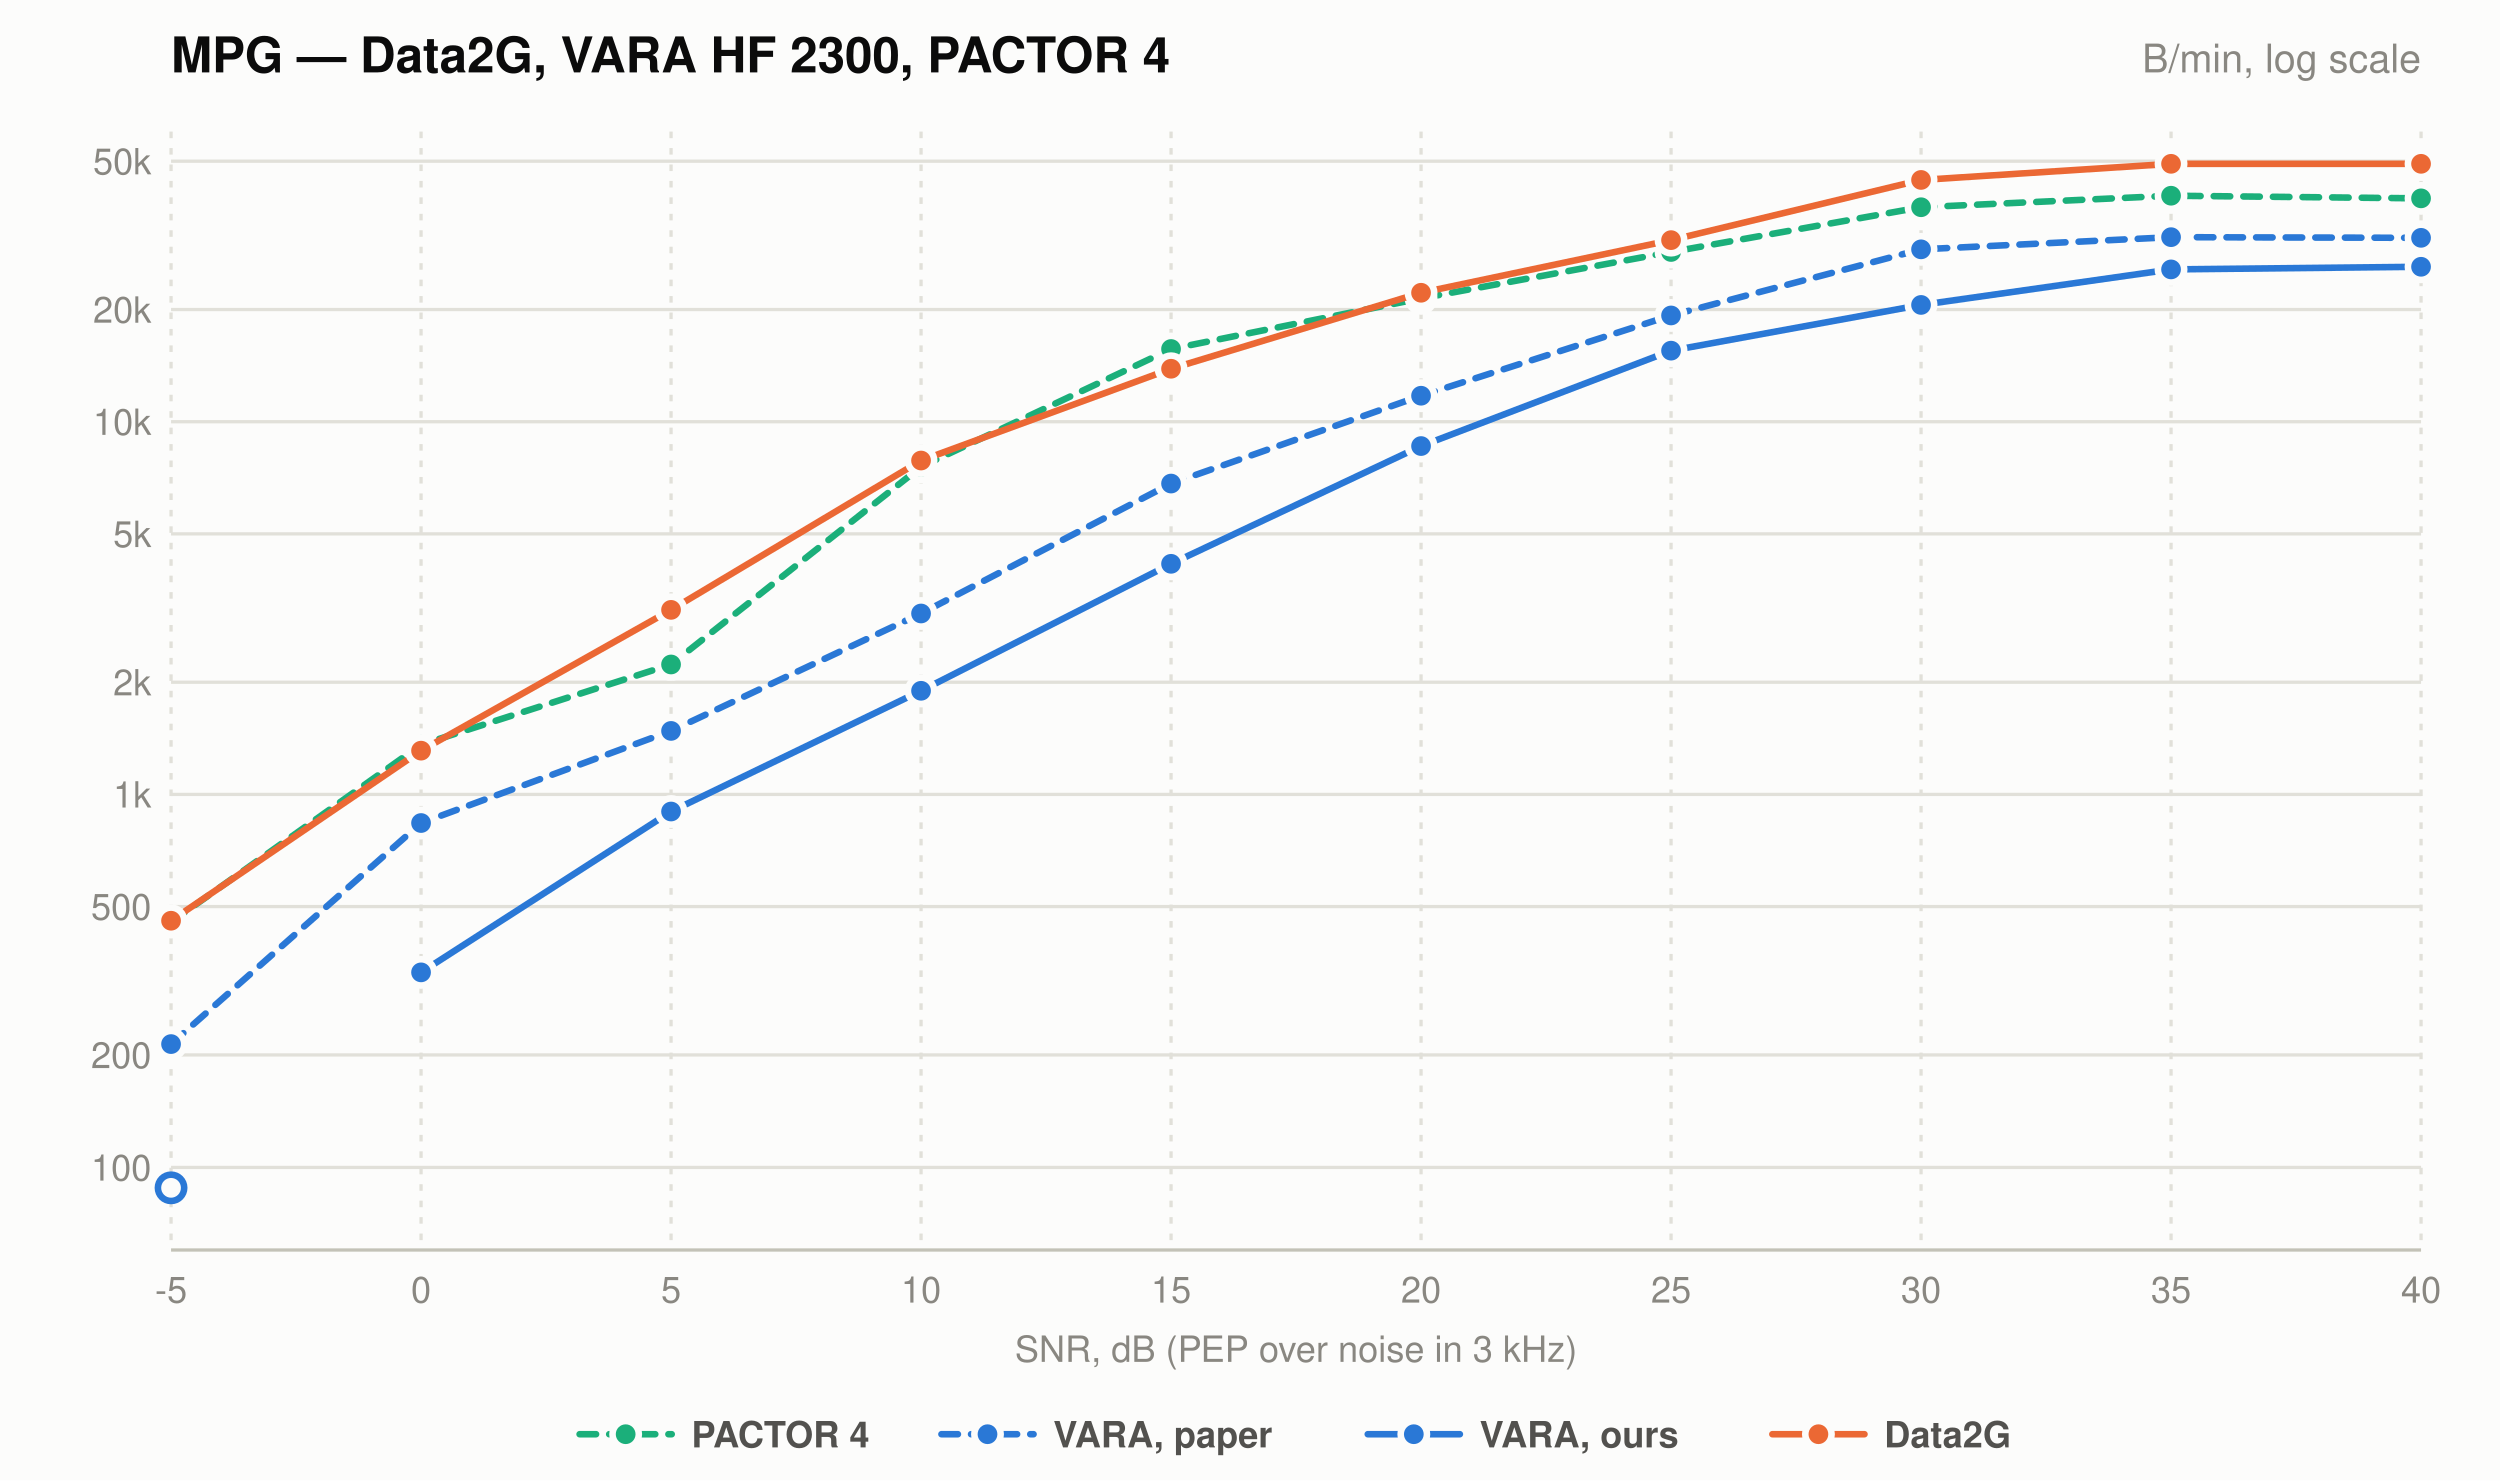
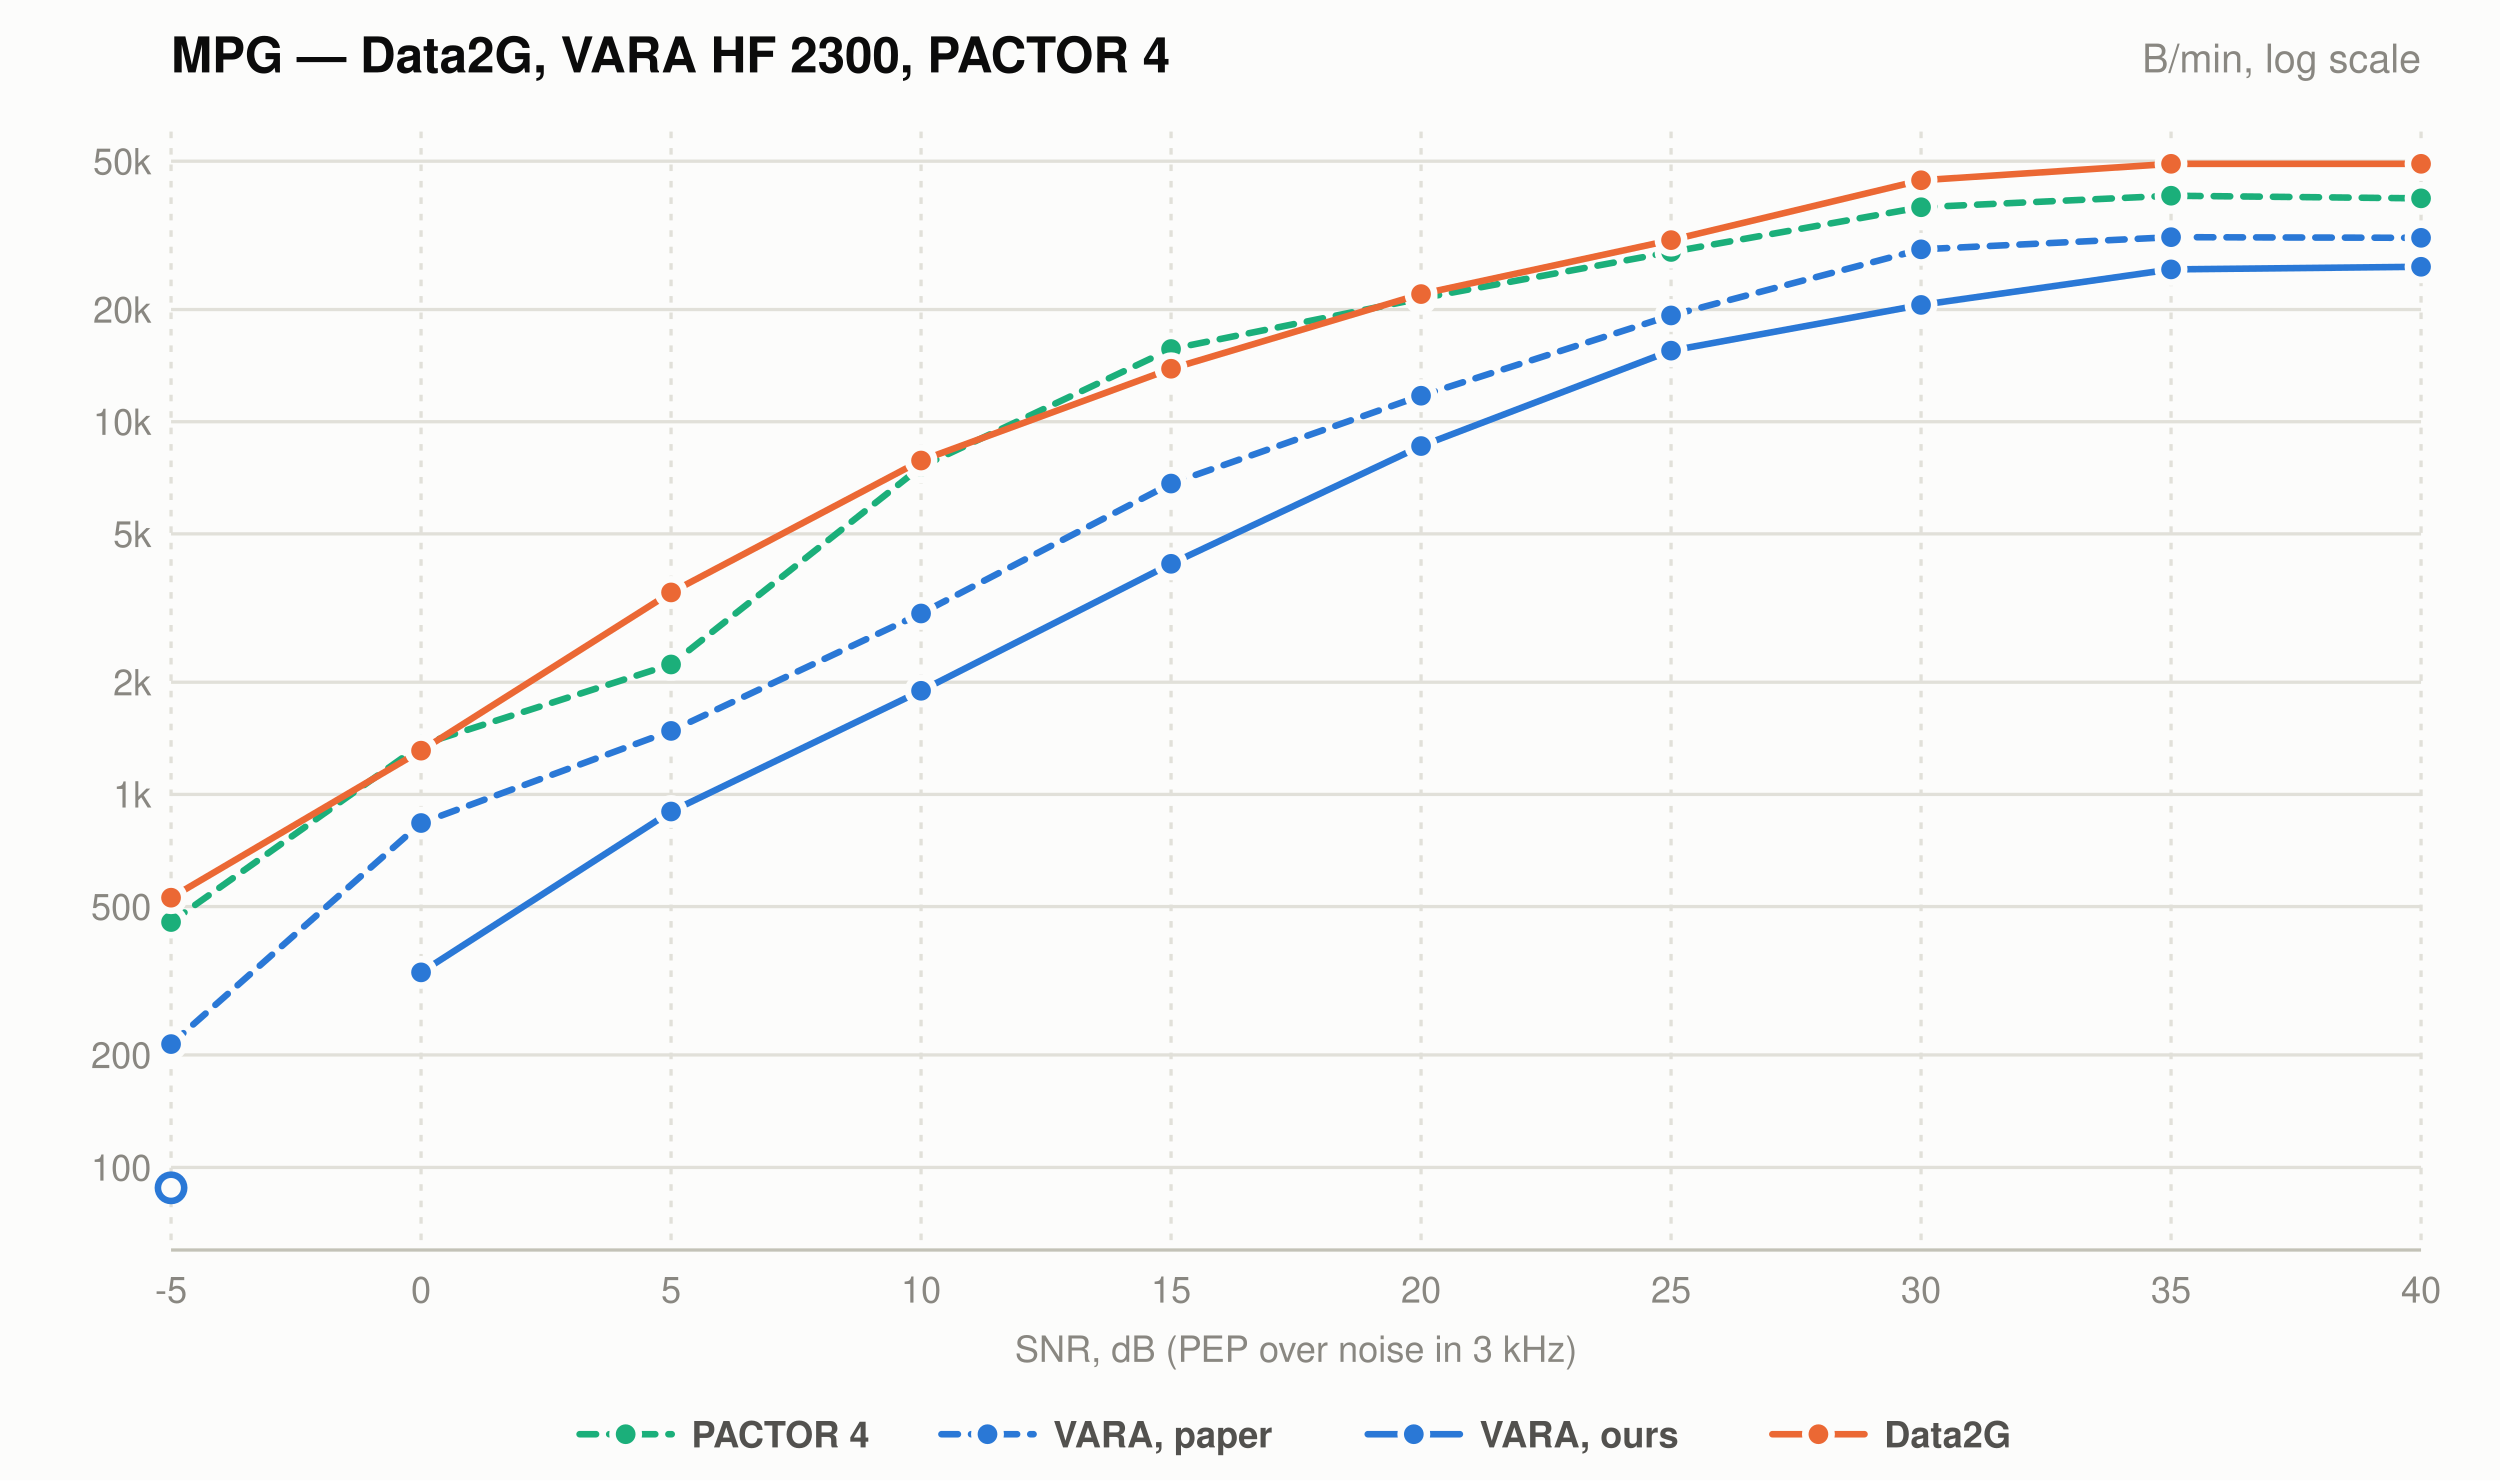
<svg xmlns="http://www.w3.org/2000/svg" viewBox="0 0 760 450" width="760" height="450" font-family="-apple-system, BlinkMacSystemFont, 'Segoe UI', Helvetica, Arial, sans-serif">
  <rect width="760" height="450" fill="#fcfcfb" />
  <text x="52" y="22" font-size="15" font-weight="600" fill="#0b0b0b">MPG — Data2G, VARA HF 2300, PACTOR 4</text>
  <text x="736" y="22" font-size="12" fill="#898781" text-anchor="end">B/min, log scale</text>
  <line x1="52" x2="736" y1="354.9" y2="354.9" stroke="#e1e0d9" />
  <text x="46" y="358.9" font-size="11" fill="#898781" text-anchor="end">100</text>
  <line x1="52" x2="736" y1="320.7" y2="320.7" stroke="#e1e0d9" />
  <text x="46" y="324.7" font-size="11" fill="#898781" text-anchor="end">200</text>
  <line x1="52" x2="736" y1="275.6" y2="275.6" stroke="#e1e0d9" />
  <text x="46" y="279.6" font-size="11" fill="#898781" text-anchor="end">500</text>
  <line x1="52" x2="736" y1="241.5" y2="241.5" stroke="#e1e0d9" />
  <text x="46" y="245.5" font-size="11" fill="#898781" text-anchor="end">1k</text>
  <line x1="52" x2="736" y1="207.4" y2="207.4" stroke="#e1e0d9" />
  <text x="46" y="211.4" font-size="11" fill="#898781" text-anchor="end">2k</text>
  <line x1="52" x2="736" y1="162.3" y2="162.3" stroke="#e1e0d9" />
  <text x="46" y="166.3" font-size="11" fill="#898781" text-anchor="end">5k</text>
  <line x1="52" x2="736" y1="128.2" y2="128.2" stroke="#e1e0d9" />
  <text x="46" y="132.2" font-size="11" fill="#898781" text-anchor="end">10k</text>
  <line x1="52" x2="736" y1="94.1" y2="94.1" stroke="#e1e0d9" />
  <text x="46" y="98.1" font-size="11" fill="#898781" text-anchor="end">20k</text>
  <line x1="52" x2="736" y1="49.0" y2="49.0" stroke="#e1e0d9" />
  <text x="46" y="53.0" font-size="11" fill="#898781" text-anchor="end">50k</text>
  <line x1="52.0" x2="52.0" y1="40" y2="380" stroke="#e1e0d9" stroke-dasharray="2 3" />
  <text x="52.0" y="396" font-size="11" fill="#898781" text-anchor="middle">-5</text>
  <line x1="128.0" x2="128.0" y1="40" y2="380" stroke="#e1e0d9" stroke-dasharray="2 3" />
  <text x="128.0" y="396" font-size="11" fill="#898781" text-anchor="middle">0</text>
  <line x1="204.0" x2="204.0" y1="40" y2="380" stroke="#e1e0d9" stroke-dasharray="2 3" />
  <text x="204.0" y="396" font-size="11" fill="#898781" text-anchor="middle">5</text>
  <line x1="280.0" x2="280.0" y1="40" y2="380" stroke="#e1e0d9" stroke-dasharray="2 3" />
  <text x="280.0" y="396" font-size="11" fill="#898781" text-anchor="middle">10</text>
  <line x1="356.0" x2="356.0" y1="40" y2="380" stroke="#e1e0d9" stroke-dasharray="2 3" />
  <text x="356.0" y="396" font-size="11" fill="#898781" text-anchor="middle">15</text>
  <line x1="432.0" x2="432.0" y1="40" y2="380" stroke="#e1e0d9" stroke-dasharray="2 3" />
  <text x="432.0" y="396" font-size="11" fill="#898781" text-anchor="middle">20</text>
  <line x1="508.0" x2="508.0" y1="40" y2="380" stroke="#e1e0d9" stroke-dasharray="2 3" />
  <text x="508.0" y="396" font-size="11" fill="#898781" text-anchor="middle">25</text>
  <line x1="584.0" x2="584.0" y1="40" y2="380" stroke="#e1e0d9" stroke-dasharray="2 3" />
  <text x="584.0" y="396" font-size="11" fill="#898781" text-anchor="middle">30</text>
  <line x1="660.0" x2="660.0" y1="40" y2="380" stroke="#e1e0d9" stroke-dasharray="2 3" />
  <text x="660.0" y="396" font-size="11" fill="#898781" text-anchor="middle">35</text>
  <line x1="736.0" x2="736.0" y1="40" y2="380" stroke="#e1e0d9" stroke-dasharray="2 3" />
  <text x="736.0" y="396" font-size="11" fill="#898781" text-anchor="middle">40</text>
  <line x1="52" x2="736" y1="380" y2="380" stroke="#c3c2b7" />
  <text x="394.0" y="414" font-size="11" fill="#898781" text-anchor="middle">SNR, dB (PEP over noise in 3 kHz)</text>
  <path d="M52.0,280.3L128.0,226.4L204.0,202.0L280.0,141.9L356.0,106.1L432.0,90.7L508.0,76.6L584.0,63.0L660.0,59.5L736.0,60.3" fill="none" stroke="#1baf7a" stroke-width="2" stroke-linejoin="round" stroke-linecap="round" stroke-dasharray="5 4" />
  <circle cx="52.0" cy="280.3" r="4" fill="#1baf7a" stroke="#fcfcfb" stroke-width="2" />
  <circle cx="128.0" cy="226.4" r="4" fill="#1baf7a" stroke="#fcfcfb" stroke-width="2" />
  <circle cx="204.0" cy="202.0" r="4" fill="#1baf7a" stroke="#fcfcfb" stroke-width="2" />
  <circle cx="280.0" cy="141.9" r="4" fill="#1baf7a" stroke="#fcfcfb" stroke-width="2" />
  <circle cx="356.0" cy="106.1" r="4" fill="#1baf7a" stroke="#fcfcfb" stroke-width="2" />
  <circle cx="432.0" cy="90.7" r="4" fill="#1baf7a" stroke="#fcfcfb" stroke-width="2" />
  <circle cx="508.0" cy="76.6" r="4" fill="#1baf7a" stroke="#fcfcfb" stroke-width="2" />
  <circle cx="584.0" cy="63.0" r="4" fill="#1baf7a" stroke="#fcfcfb" stroke-width="2" />
  <circle cx="660.0" cy="59.5" r="4" fill="#1baf7a" stroke="#fcfcfb" stroke-width="2" />
  <circle cx="736.0" cy="60.3" r="4" fill="#1baf7a" stroke="#fcfcfb" stroke-width="2" />
  <path d="M52.0,317.4L128.0,250.2L204.0,222.2L280.0,186.5L356.0,147.0L432.0,120.3L508.0,95.9L584.0,75.8L660.0,72.1L736.0,72.3" fill="none" stroke="#2a78d6" stroke-width="2" stroke-linejoin="round" stroke-linecap="round" stroke-dasharray="5 4" />
  <circle cx="52.0" cy="317.4" r="4" fill="#2a78d6" stroke="#fcfcfb" stroke-width="2" />
  <circle cx="128.0" cy="250.2" r="4" fill="#2a78d6" stroke="#fcfcfb" stroke-width="2" />
  <circle cx="204.0" cy="222.2" r="4" fill="#2a78d6" stroke="#fcfcfb" stroke-width="2" />
  <circle cx="280.0" cy="186.5" r="4" fill="#2a78d6" stroke="#fcfcfb" stroke-width="2" />
  <circle cx="356.0" cy="147.0" r="4" fill="#2a78d6" stroke="#fcfcfb" stroke-width="2" />
  <circle cx="432.0" cy="120.3" r="4" fill="#2a78d6" stroke="#fcfcfb" stroke-width="2" />
  <circle cx="508.0" cy="95.9" r="4" fill="#2a78d6" stroke="#fcfcfb" stroke-width="2" />
  <circle cx="584.0" cy="75.8" r="4" fill="#2a78d6" stroke="#fcfcfb" stroke-width="2" />
  <circle cx="660.0" cy="72.1" r="4" fill="#2a78d6" stroke="#fcfcfb" stroke-width="2" />
  <circle cx="736.0" cy="72.3" r="4" fill="#2a78d6" stroke="#fcfcfb" stroke-width="2" />
  <path d="M128.0,295.6L204.0,246.7L280.0,210.0L356.0,171.4L432.0,135.6L508.0,106.6L584.0,92.7L660.0,81.9L736.0,81.1" fill="none" stroke="#2a78d6" stroke-width="2" stroke-linejoin="round" stroke-linecap="round" />
  <circle cx="52.0" cy="361.1" r="4" fill="#fcfcfb" stroke="#2a78d6" stroke-width="2" />
  <circle cx="128.0" cy="295.6" r="4" fill="#2a78d6" stroke="#fcfcfb" stroke-width="2" />
  <circle cx="204.0" cy="246.7" r="4" fill="#2a78d6" stroke="#fcfcfb" stroke-width="2" />
  <circle cx="280.0" cy="210.0" r="4" fill="#2a78d6" stroke="#fcfcfb" stroke-width="2" />
  <circle cx="356.0" cy="171.4" r="4" fill="#2a78d6" stroke="#fcfcfb" stroke-width="2" />
  <circle cx="432.0" cy="135.6" r="4" fill="#2a78d6" stroke="#fcfcfb" stroke-width="2" />
  <circle cx="508.0" cy="106.6" r="4" fill="#2a78d6" stroke="#fcfcfb" stroke-width="2" />
  <circle cx="584.0" cy="92.7" r="4" fill="#2a78d6" stroke="#fcfcfb" stroke-width="2" />
  <circle cx="660.0" cy="81.9" r="4" fill="#2a78d6" stroke="#fcfcfb" stroke-width="2" />
  <circle cx="736.0" cy="81.1" r="4" fill="#2a78d6" stroke="#fcfcfb" stroke-width="2" />
-   <path d="M52.0,279.9L128.0,228.2L204.0,185.4L280.0,140.0L356.0,112.1L432.0,89.0L508.0,73.0L584.0,54.7L660.0,49.8L736.0,49.8" fill="none" stroke="#eb6834" stroke-width="2" stroke-linejoin="round" stroke-linecap="round" />
-   <circle cx="52.0" cy="279.9" r="4" fill="#eb6834" stroke="#fcfcfb" stroke-width="2" />
+   <path d="M52.0,272.9L128.0,228.2L204.0,180.1L280.0,140.0L356.0,112.1L432.0,89.4L508.0,73.0L584.0,54.8L660.0,49.8L736.0,49.8" fill="none" stroke="#eb6834" stroke-width="2" stroke-linejoin="round" stroke-linecap="round" />
+   <circle cx="52.0" cy="272.9" r="4" fill="#eb6834" stroke="#fcfcfb" stroke-width="2" />
  <circle cx="128.0" cy="228.2" r="4" fill="#eb6834" stroke="#fcfcfb" stroke-width="2" />
-   <circle cx="204.0" cy="185.4" r="4" fill="#eb6834" stroke="#fcfcfb" stroke-width="2" />
+   <circle cx="204.0" cy="180.1" r="4" fill="#eb6834" stroke="#fcfcfb" stroke-width="2" />
  <circle cx="280.0" cy="140.0" r="4" fill="#eb6834" stroke="#fcfcfb" stroke-width="2" />
  <circle cx="356.0" cy="112.1" r="4" fill="#eb6834" stroke="#fcfcfb" stroke-width="2" />
-   <circle cx="432.0" cy="89.0" r="4" fill="#eb6834" stroke="#fcfcfb" stroke-width="2" />
+   <circle cx="432.0" cy="89.4" r="4" fill="#eb6834" stroke="#fcfcfb" stroke-width="2" />
  <circle cx="508.0" cy="73.0" r="4" fill="#eb6834" stroke="#fcfcfb" stroke-width="2" />
-   <circle cx="584.0" cy="54.7" r="4" fill="#eb6834" stroke="#fcfcfb" stroke-width="2" />
+   <circle cx="584.0" cy="54.8" r="4" fill="#eb6834" stroke="#fcfcfb" stroke-width="2" />
  <circle cx="660.0" cy="49.8" r="4" fill="#eb6834" stroke="#fcfcfb" stroke-width="2" />
  <circle cx="736.0" cy="49.8" r="4" fill="#eb6834" stroke="#fcfcfb" stroke-width="2" />
  <line x1="176.2" x2="204.2" y1="436" y2="436" stroke="#1baf7a" stroke-width="2" stroke-linecap="round" stroke-dasharray="5 4" />
  <circle cx="190.2" cy="436" r="4" fill="#1baf7a" stroke="#fcfcfb" stroke-width="2" />
  <text x="210.2" y="440" font-size="11" font-weight="600" fill="#52514e">PACTOR 4</text>
  <line x1="286.2" x2="314.2" y1="436" y2="436" stroke="#2a78d6" stroke-width="2" stroke-linecap="round" stroke-dasharray="5 4" />
  <circle cx="300.2" cy="436" r="4" fill="#2a78d6" stroke="#fcfcfb" stroke-width="2" />
  <text x="320.2" y="440" font-size="11" font-weight="600" fill="#52514e">VARA, paper</text>
  <line x1="415.8" x2="443.8" y1="436" y2="436" stroke="#2a78d6" stroke-width="2" stroke-linecap="round" />
  <circle cx="429.8" cy="436" r="4" fill="#2a78d6" stroke="#fcfcfb" stroke-width="2" />
  <text x="449.8" y="440" font-size="11" font-weight="600" fill="#52514e">VARA, ours</text>
  <line x1="538.8" x2="566.8" y1="436" y2="436" stroke="#eb6834" stroke-width="2" stroke-linecap="round" />
  <circle cx="552.8" cy="436" r="4" fill="#eb6834" stroke="#fcfcfb" stroke-width="2" />
  <text x="572.8" y="440" font-size="11" font-weight="600" fill="#52514e">Data2G</text>
</svg>
